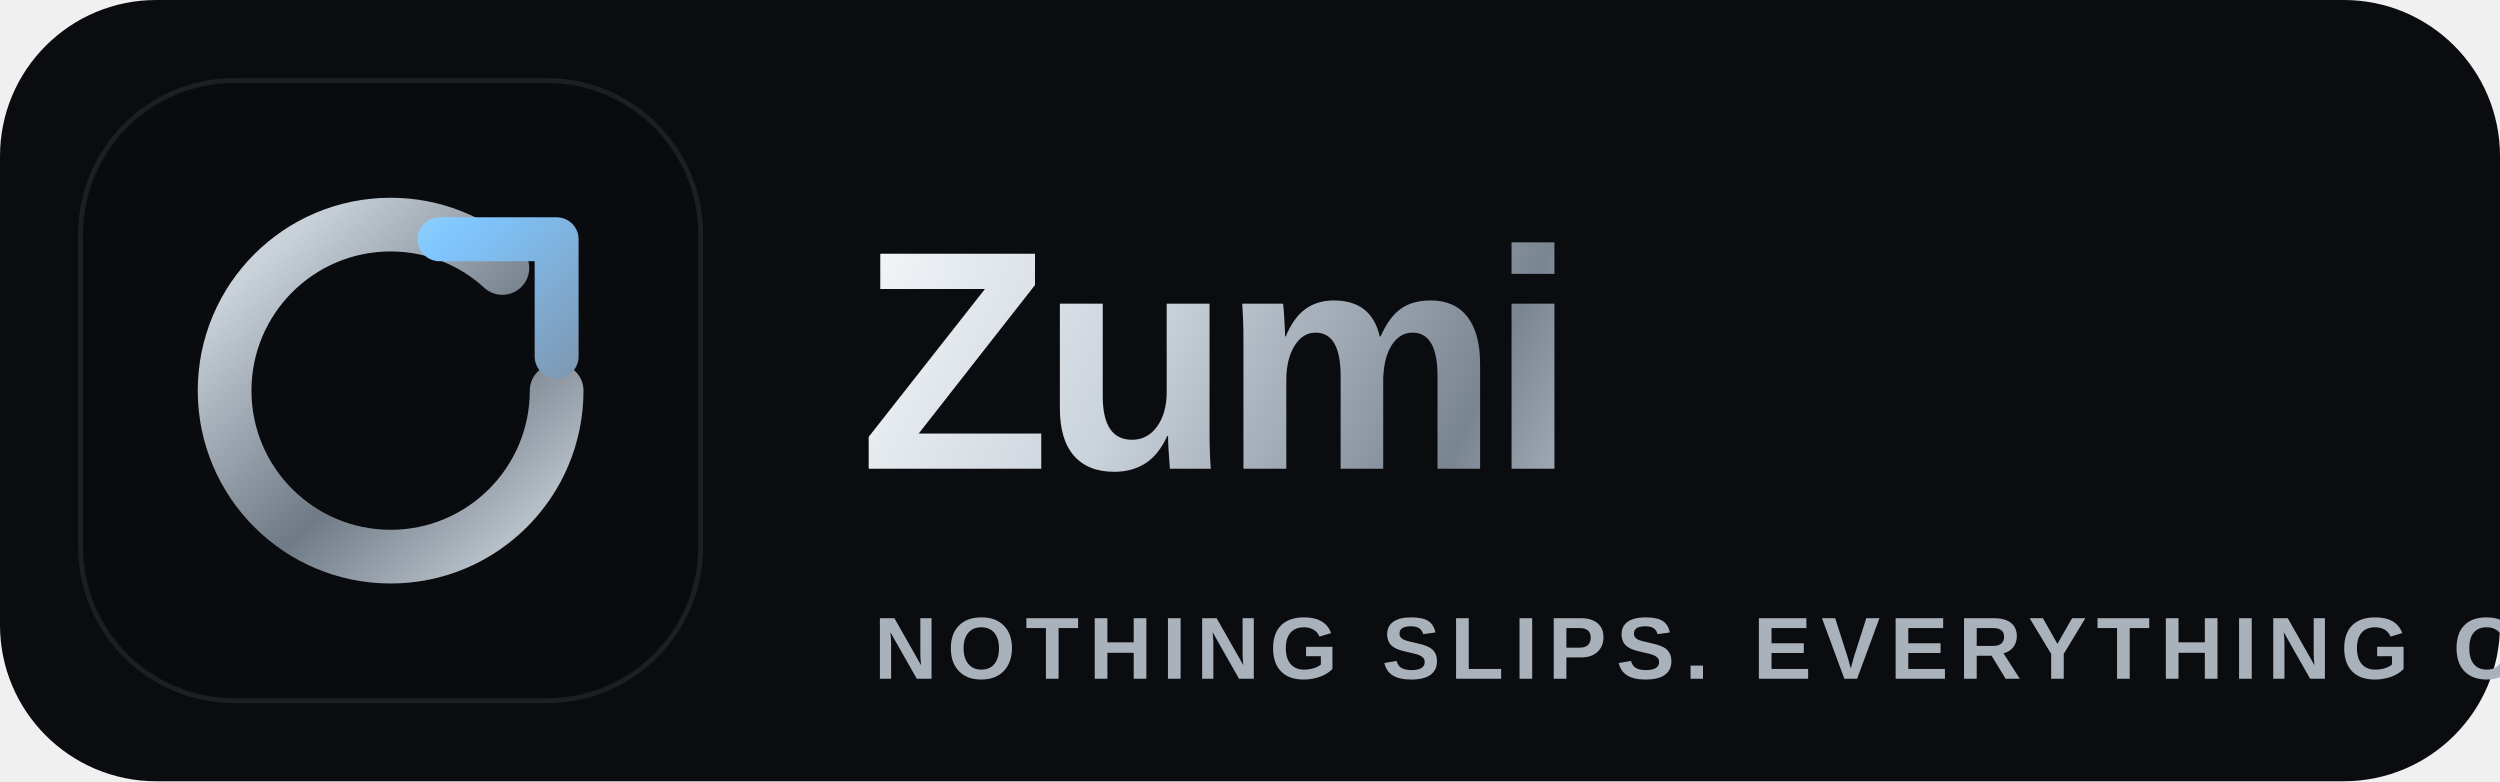
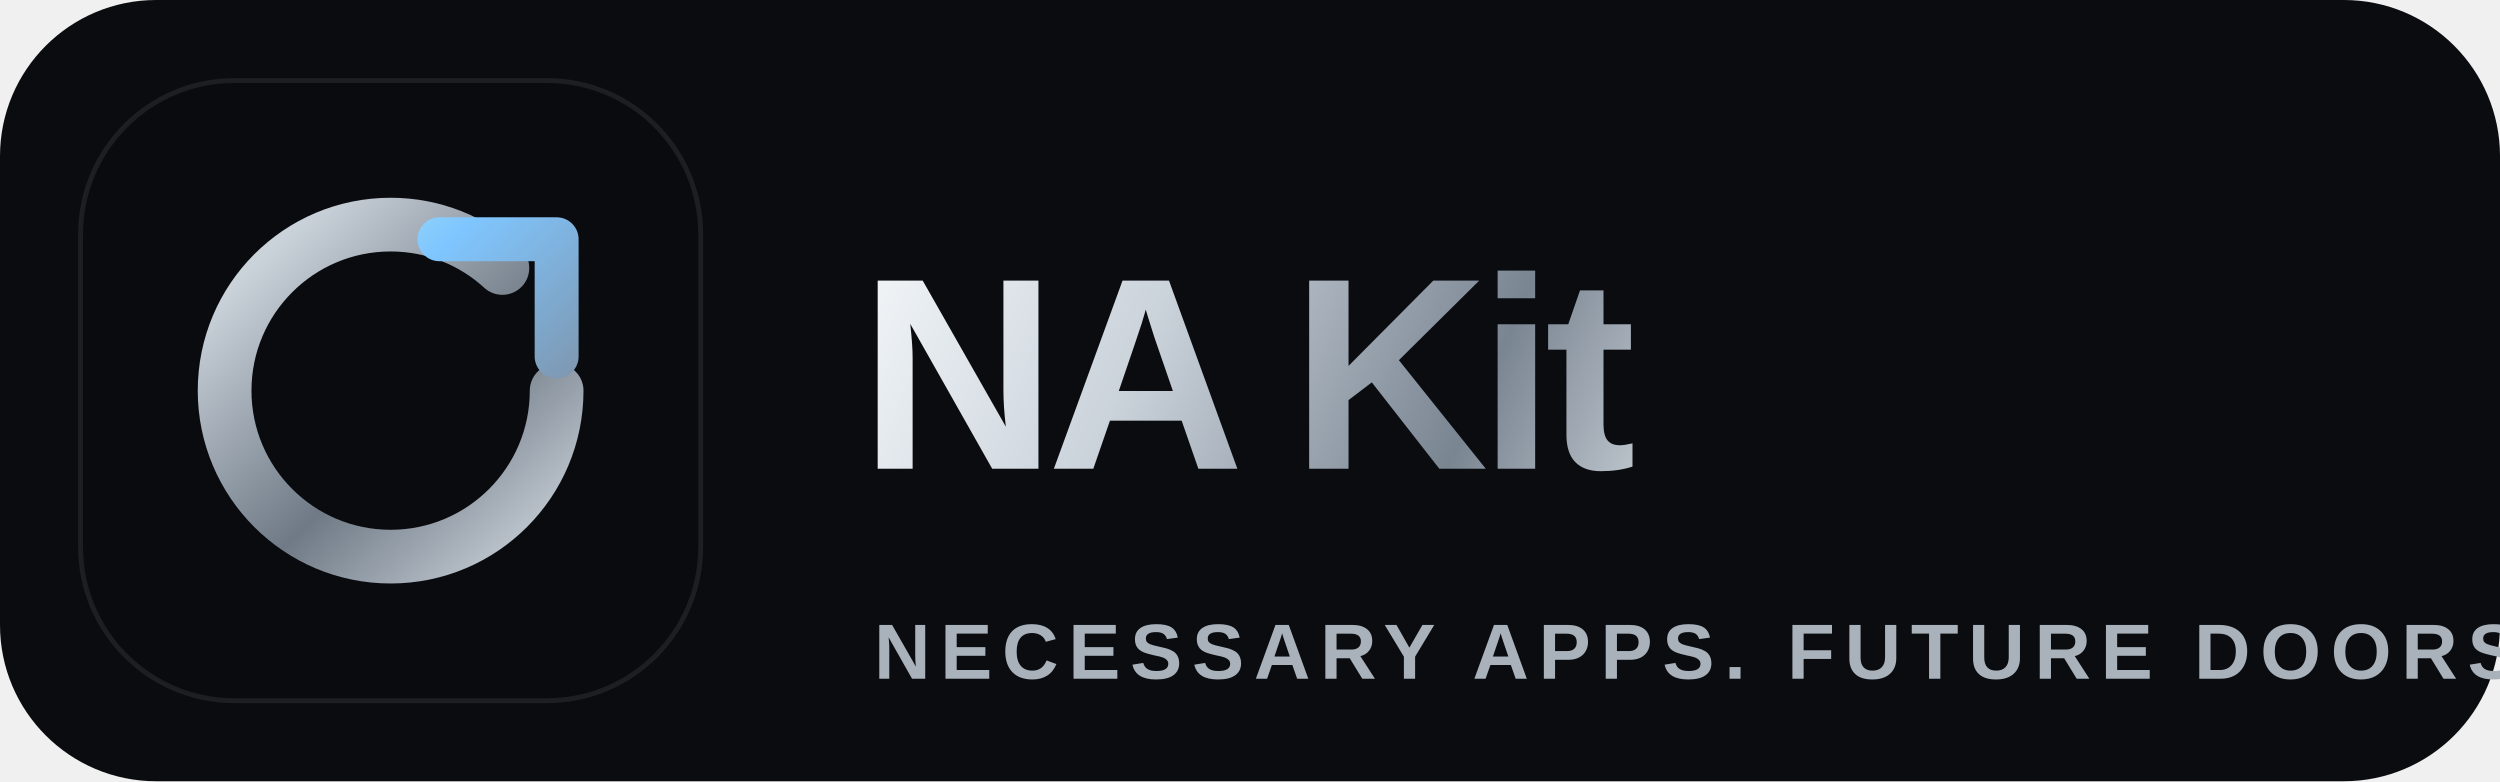
<svg xmlns="http://www.w3.org/2000/svg" width="512" height="160" viewBox="0 0 512 160" fill="none">
  <defs>
    <linearGradient id="outerStroke" x1="30" y1="24" x2="122" y2="122" gradientUnits="userSpaceOnUse">
      <stop offset="0" stop-color="#F7FAFC" />
      <stop offset="0.28" stop-color="#C9D1D9" />
      <stop offset="0.62" stop-color="#6F7A86" />
      <stop offset="1" stop-color="#E8EEF4" />
    </linearGradient>
    <linearGradient id="innerGlow" x1="50" y1="36" x2="108" y2="98" gradientUnits="userSpaceOnUse">
      <stop offset="0" stop-color="#C7F7E8" />
      <stop offset="0.45" stop-color="#7FC6FF" />
      <stop offset="1" stop-color="#7E8D9F" />
    </linearGradient>
    <linearGradient id="wordChrome" x1="176" y1="34" x2="356" y2="118" gradientUnits="userSpaceOnUse">
      <stop offset="0" stop-color="#F8FBFD" />
      <stop offset="0.34" stop-color="#CBD3DB" />
      <stop offset="0.68" stop-color="#7A8592" />
      <stop offset="1" stop-color="#EEF3F7" />
    </linearGradient>
  </defs>
  <rect width="512" height="160" rx="32" fill="#0A0C10" />
  <rect x="16.5" y="16.5" width="127" height="127" rx="31.5" fill="#090B0F" stroke="#FFFFFF" stroke-opacity="0.08" />
  <path d="M114 80C114 98.778 98.778 114 80 114C61.222 114 46 98.778 46 80C46 61.222 61.222 46 80 46C88.829 46 96.872 49.364 102.89 54.881" stroke="url(#outerStroke)" stroke-width="11" stroke-linecap="round" />
  <path d="M90 49H114V73" stroke="url(#innerGlow)" stroke-width="9" stroke-linecap="round" stroke-linejoin="round" />
-   <text x="176" y="96" fill="url(#wordChrome)" font-family="Avenir Next, Helvetica Neue, Arial, sans-serif" font-size="64" font-weight="700" letter-spacing="-2">Zumi</text>
-   <text x="179" y="139" fill="#A9B2BB" font-family="Avenir Next, Helvetica Neue, Arial, sans-serif" font-size="18" font-weight="600" letter-spacing="2">NOTHING SLIPS. EVERYTHING CLOSES.</text>
+   <text x="176" y="96" fill="url(#wordChrome)" font-family="Avenir Next, Helvetica Neue, Arial, sans-serif" font-size="56" font-weight="700" letter-spacing="-2">NA Kit</text>
+   <text x="179" y="139" fill="#A9B2BB" font-family="Avenir Next, Helvetica Neue, Arial, sans-serif" font-size="16" font-weight="600" letter-spacing="2">NECESSARY APPS. FUTURE DOORS.</text>
</svg>
